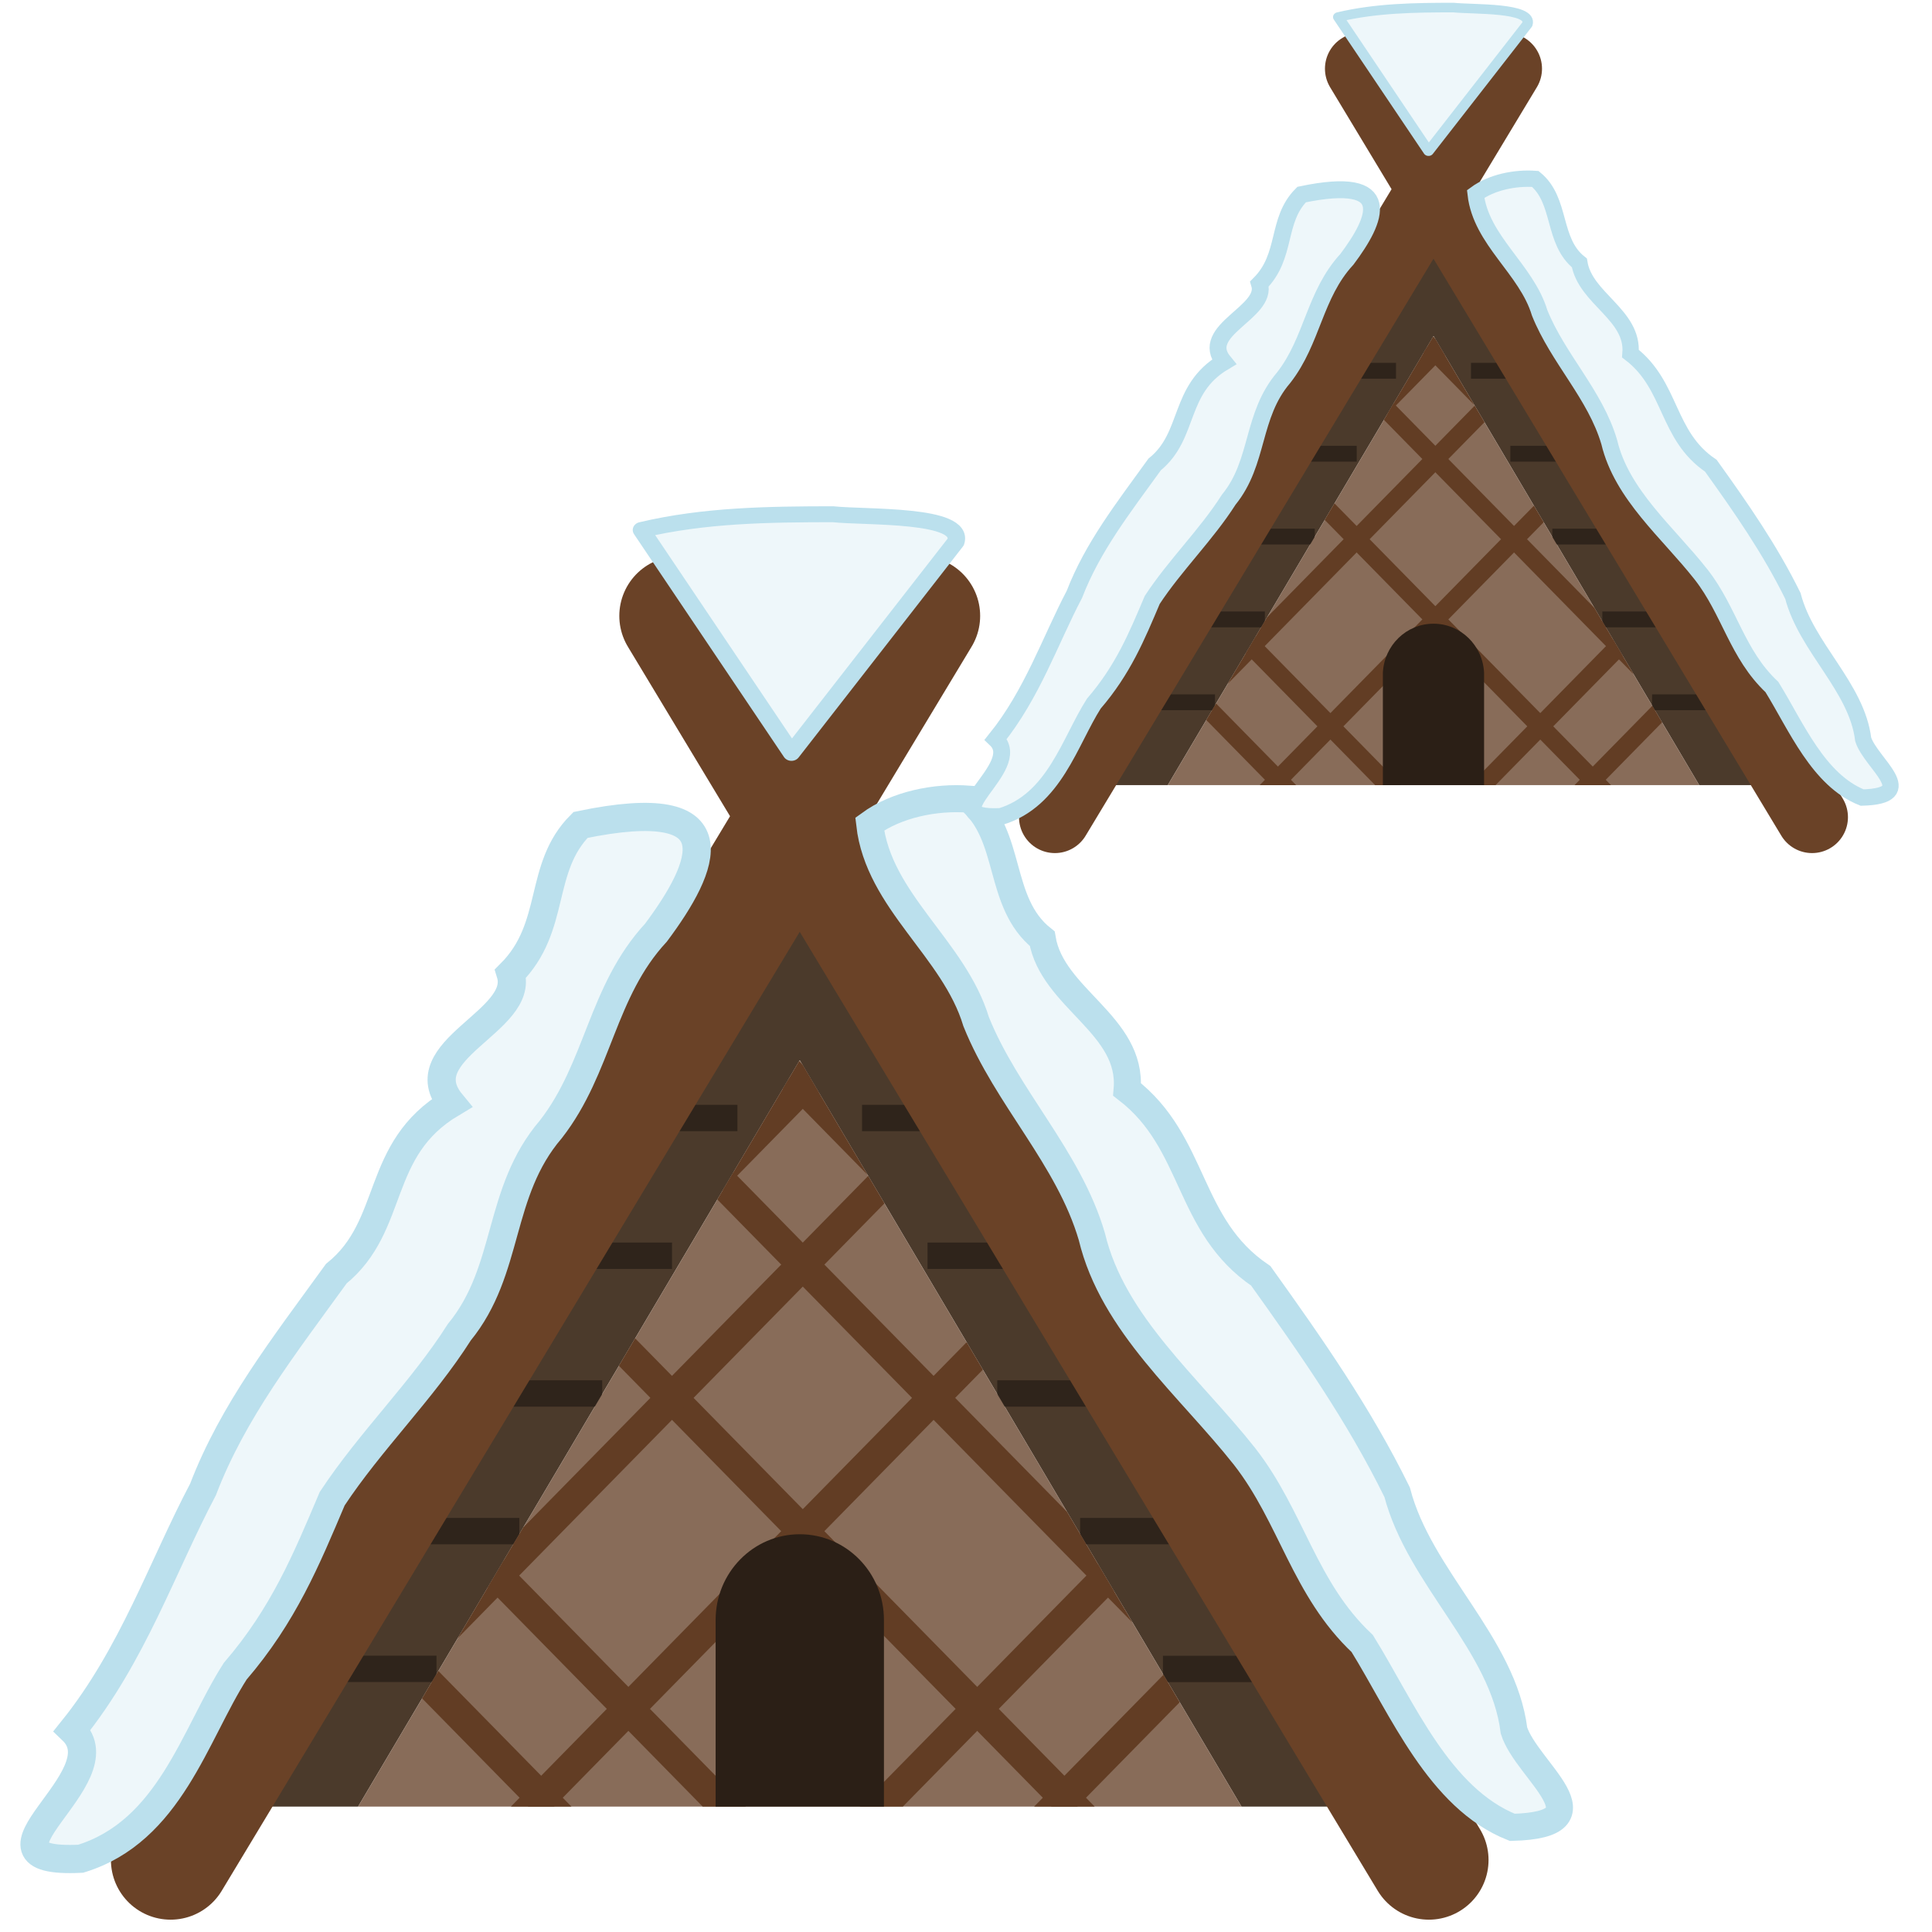
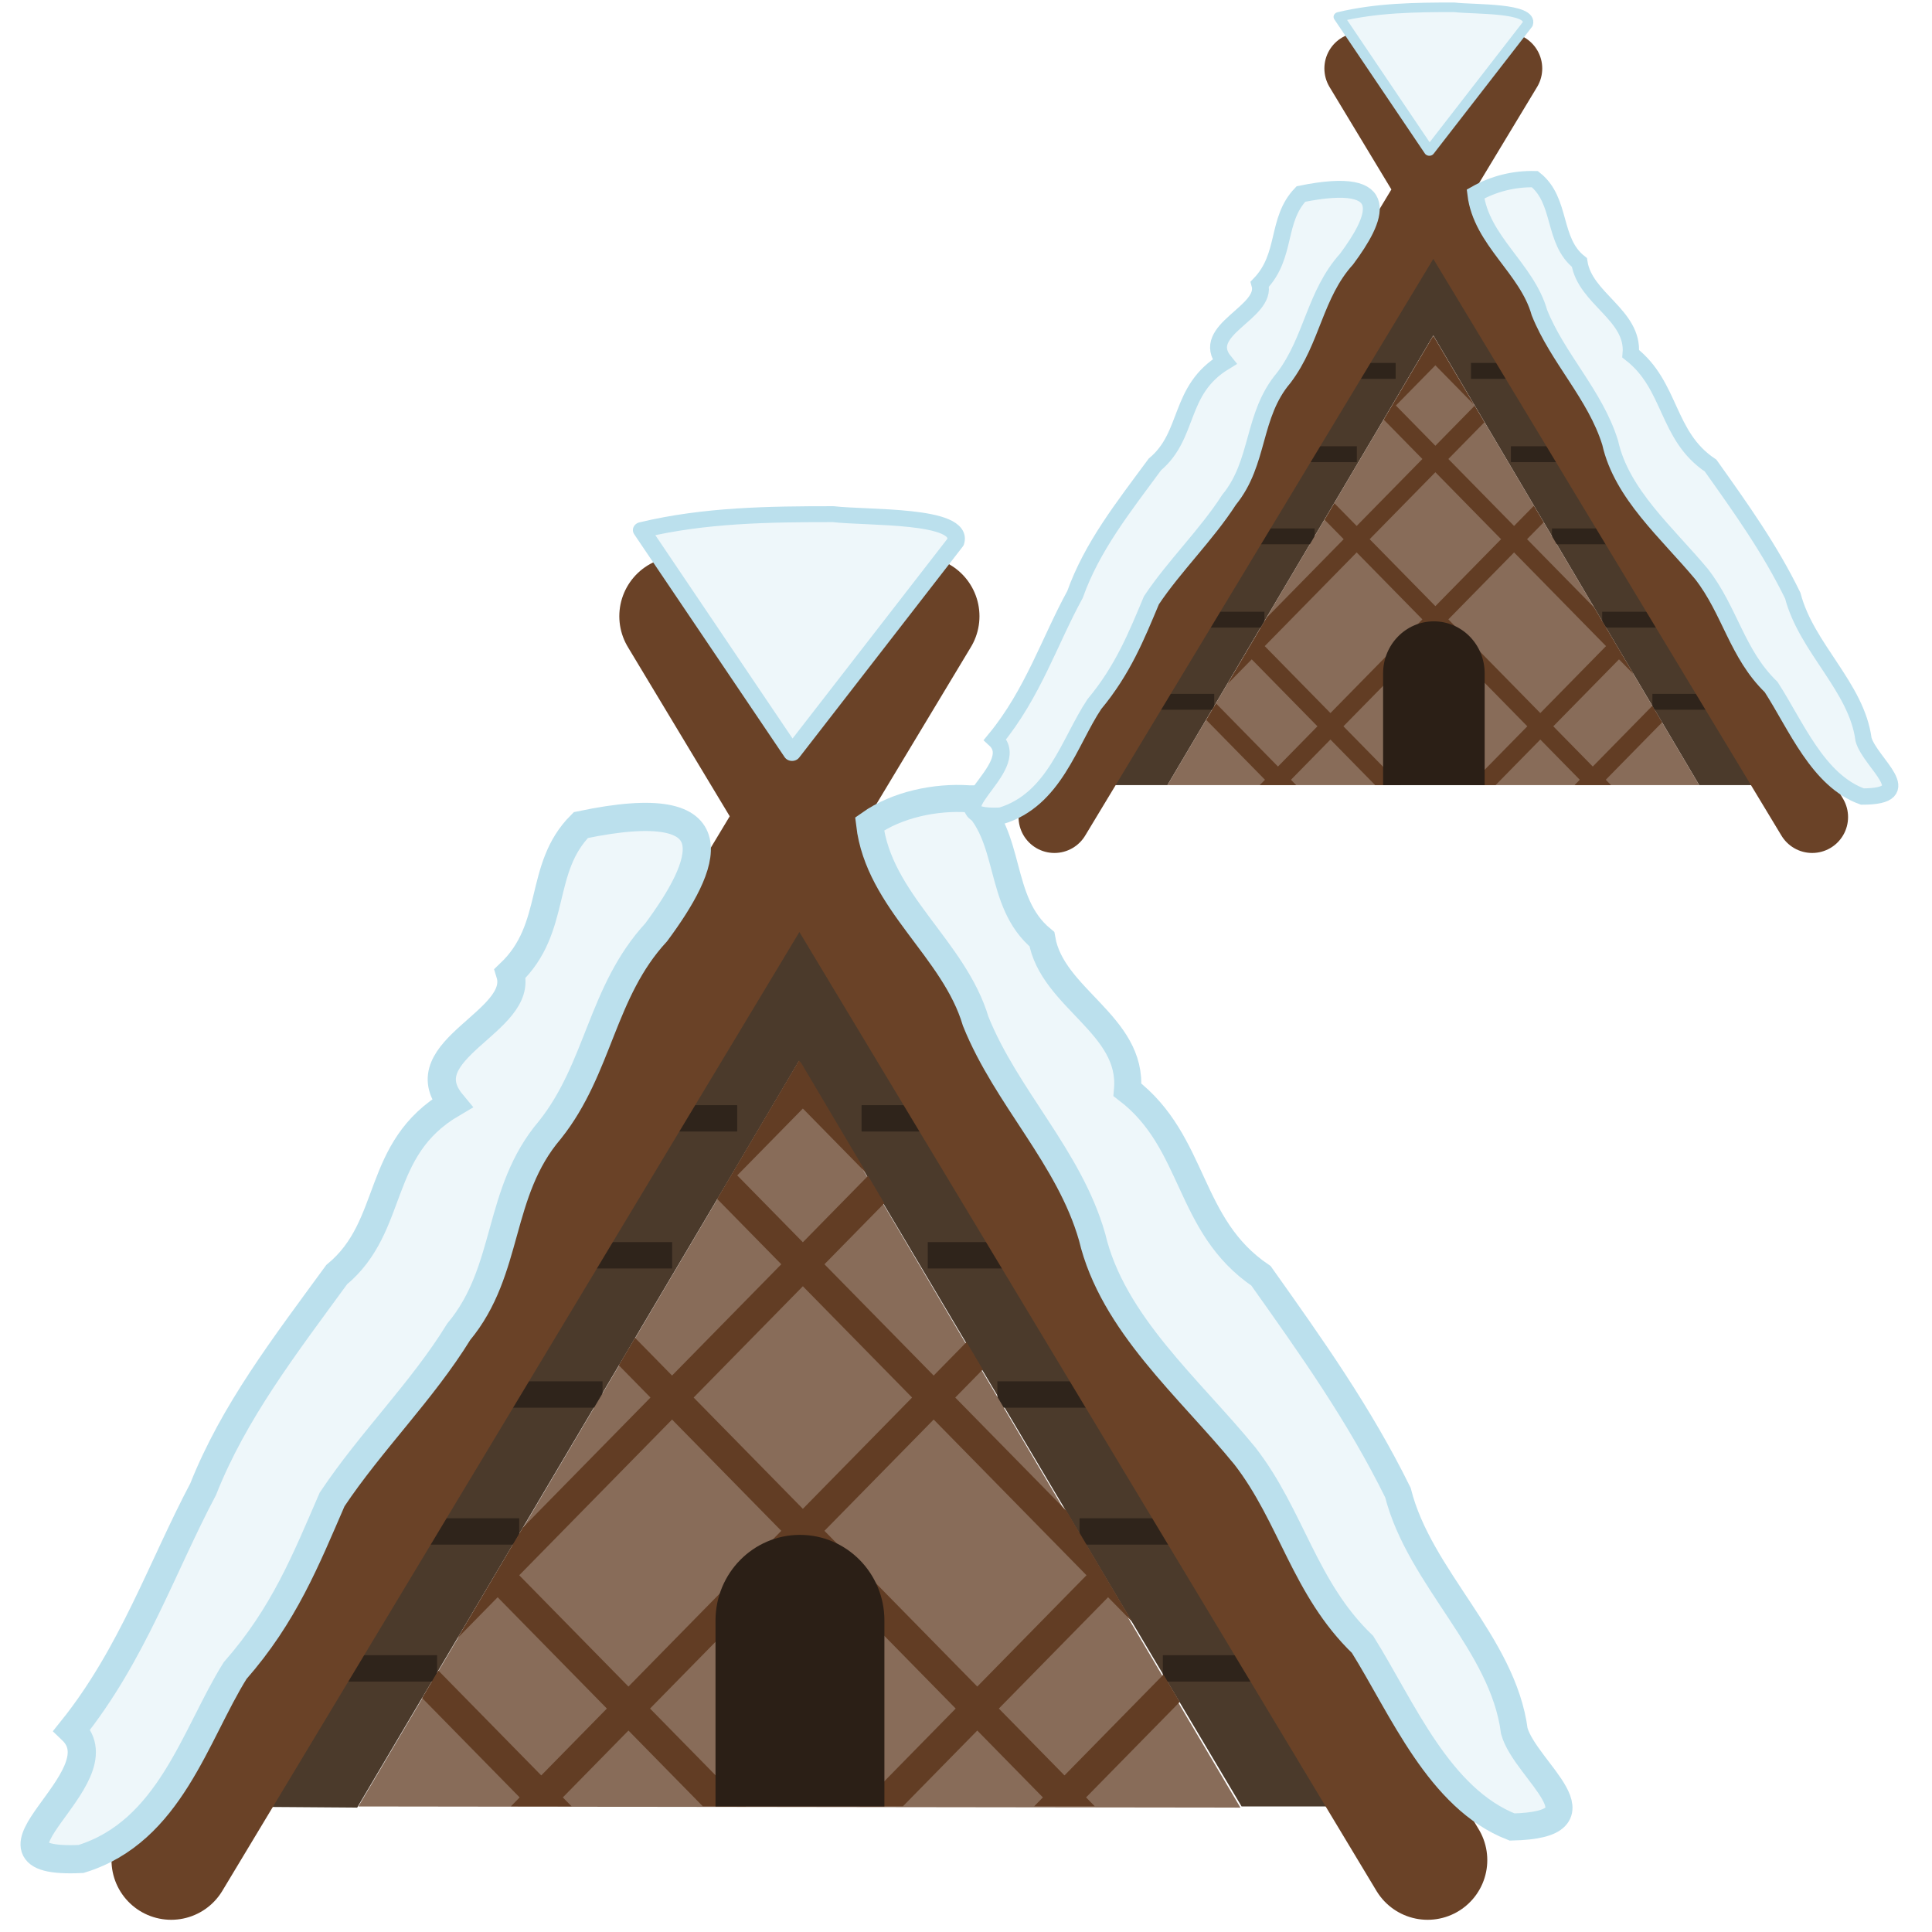
- <svg xmlns="http://www.w3.org/2000/svg" width="64" height="64" viewBox="0 0 16.93 16.93" version="1.1" id="svg2110">
-   <defs id="defs2088">
-     <clipPath id="gable">
-       <path d="M3.4 14.6 8.465 6.2l5.065 8.4z" id="path2085" />
+ <svg xmlns="http://www.w3.org/2000/svg" width="64" height="64" viewBox="0 0 16.93 16.93">
+   <defs>
+     <clipPath id="a">
+       <path d="m3.4 14.6 5.06-8.4 5.07 8.4z" />
    </clipPath>
-     <clipPath id="gable-0">
-       <path d="M 3.4,14.6 8.465,6.2 13.53,14.6 Z" id="path2085-1" />
+     <clipPath id="b">
+       <path d="m3.4 14.6 5.06-8.4 5.07 8.4Z" />
    </clipPath>
  </defs>
-   <path d="M 1.762,15.831 7.008,7.11 12.254,15.831 H 10.879 L 7.008,9.291 3.138,15.831 Z" id="path2090" style="fill:#4b3a2b;stroke-width:0.771" />
-   <path d="M 2.488,14.624 H 3.825 M 3.214,13.417 H 4.551 M 3.94,12.211 H 5.277 M 4.666,11.004 H 5.889 M 5.392,9.797 h 1.07 m 3.729,4.828 h 1.337 M 9.465,13.417 H 10.802 M 8.739,12.211 H 10.076 M 8.128,11.004 H 9.35 M 7.554,9.797 h 1.07" id="path2092" style="fill:none;stroke:#2f241b;stroke-width:0.231" />
-   <path d="M 1.495,16.299 8.066,5.397 M 12.521,16.299 5.95,5.397" id="path2104" style="fill:#eef7fa;fill-opacity:1;stroke:#6a4227;stroke-width:1.046;stroke-linecap:round;stroke-miterlimit:4;stroke-dasharray:none;stroke-opacity:1" />
-   <path style="fill:#eef7fa;fill-opacity:1;stroke:#bbe0ed;stroke-width:0.247px;stroke-linecap:butt;stroke-linejoin:miter;stroke-opacity:1" d="M 5.087,7.229 C 4.71,7.607 4.883,8.121 4.474,8.531 4.603,8.948 3.573,9.204 3.956,9.668 3.278,10.072 3.471,10.737 2.947,11.161 2.486,11.798 2.042,12.365 1.779,13.052 1.422,13.728 1.164,14.503 0.633,15.162 1.07,15.579 -0.36,16.339 0.707,16.288 1.488,16.048 1.706,15.2 2.061,14.645 2.486,14.151 2.685,13.666 2.911,13.133 3.246,12.625 3.7,12.186 4.025,11.674 4.472,11.128 4.353,10.45 4.827,9.896 5.248,9.356 5.271,8.688 5.748,8.173 6.18,7.595 6.469,6.941 5.087,7.229 Z" id="path2665-5" />
-   <path d="M 3.138,15.831 7.008,9.291 10.879,15.831 Z" id="path2094" style="fill:#886c59;fill-opacity:1;stroke-width:0.771" />
-   <path style="fill:#eef7fa;fill-opacity:1;stroke:#bbe0ed;stroke-width:0.237px;stroke-linecap:butt;stroke-linejoin:miter;stroke-opacity:1" d="m 8.492,7.003 c 0.385,0.318 0.241,0.904 0.641,1.223 0.087,0.524 0.792,0.753 0.744,1.321 0.606,0.468 0.52,1.193 1.171,1.633 0.445,0.622 0.86,1.215 1.195,1.896 0.196,0.753 0.93,1.328 1.024,2.089 0.112,0.353 0.847,0.825 -0.015,0.848 C 12.611,15.758 12.29,14.972 11.937,14.402 11.428,13.924 11.32,13.294 10.907,12.764 10.423,12.151 9.751,11.604 9.568,10.837 9.365,10.143 8.822,9.62 8.554,8.953 8.36,8.31 7.698,7.9 7.621,7.221 7.855,7.05 8.197,6.98 8.492,7.003 Z" id="path2665" />
-   <g clip-path="url(#gable)" id="g2100" transform="matrix(0.7641655,0,0,0.7786575,0.5393694,4.462924)" style="fill:none;stroke:#623d24;stroke-width:0.35;stroke-opacity:1">
-     <path d="m 2,9 8,8 M 2,11 8,17 M 4,7 13,16 M 6,6 l 9,9 m -7,-9 8,8" id="path2096" style="stroke:#623d24;stroke-opacity:1" />
-     <path d="m 15,9 -8,8 m 8,-6 -6,6 M 13,7 4,16 M 11,6 2,15 M 9,6 1,14" id="path2098" style="stroke:#623d24;stroke-opacity:1" />
+   <path d="m1.76 15.83 5.25-8.72 5.24 8.72h-1.37L7 9.3l-3.87 6.54Z" style="fill:#4b3a2b;stroke-width:.771" />
+   <path d="M2.49 14.62h1.34m-.62-1.2h1.34m-.61-1.2h1.34M4.67 11h1.22m-.5-1.2h1.07m3.73 4.82h1.34m-2.07-1.2h1.34m-2.06-1.2h1.34M8.13 11h1.22m-1.8-1.2h1.07" style="fill:none;stroke:#2f241b;stroke-width:.231" />
+   <path d="M1.5 16.3 8.06 5.4m4.45 10.9L5.95 5.4" style="fill:#eef7fa;fill-opacity:1;stroke:#6a4227;stroke-width:1.046;stroke-linecap:round;stroke-miterlimit:4;stroke-dasharray:none;stroke-opacity:1" />
+   <path d="M5.09 7.23c-.38.38-.2.9-.62 1.3.13.42-.9.67-.51 1.14-.68.4-.49 1.07-1.01 1.5-.46.63-.9 1.2-1.17 1.88-.36.68-.62 1.45-1.15 2.11.44.42-.99 1.18.08 1.13.78-.24 1-1.09 1.35-1.65.43-.49.62-.97.85-1.5.34-.51.79-.95 1.11-1.47.45-.54.33-1.22.8-1.77.43-.54.45-1.21.93-1.73.43-.58.72-1.23-.66-.94Z" style="fill:#eef7fa;fill-opacity:1;stroke:#bbe0ed;stroke-width:.247px;stroke-linecap:butt;stroke-linejoin:miter;stroke-opacity:1" />
+   <path d="M3.14 15.83 7 9.3l3.87 6.54Z" style="fill:#886c59;fill-opacity:1;stroke-width:.771" />
+   <path d="M8.5 7c.38.32.23.9.63 1.23.09.52.8.75.75 1.32.6.46.52 1.19 1.17 1.63.44.62.86 1.21 1.2 1.9.19.75.92 1.32 1.02 2.09.1.35.84.82-.02.84-.64-.25-.96-1.04-1.31-1.6-.51-.49-.62-1.12-1.03-1.65-.49-.6-1.16-1.16-1.34-1.92-.2-.7-.75-1.22-1.02-1.89-.19-.64-.85-1.05-.93-1.73.24-.17.58-.24.87-.22Z" style="fill:#eef7fa;fill-opacity:1;stroke:#bbe0ed;stroke-width:.237px;stroke-linecap:butt;stroke-linejoin:miter;stroke-opacity:1" />
+   <g clip-path="url(#a)" style="fill:none;stroke:#623d24;stroke-width:.35;stroke-opacity:1" transform="matrix(.76417 0 0 .77866 .54 4.46)">
+     <path d="m2 9 8 8m-8-6 6 6M4 7l9 9M6 6l9 9M8 6l8 8m-1-5-8 8m8-6-6 6m4-10-9 9m7-10-9 9m7-9-8 8" style="stroke:#623d24;stroke-opacity:1" />
  </g>
-   <path d="m 6.271,15.831 v -1.635 a 0.737,0.751 0 0 1 1.475,0 v 1.635 z" id="path2102" style="fill:#2b1f16;stroke-width:0.771" />
-   <g id="g2661" transform="matrix(0.7663198,0,0,-0.697582,0.4485977,8.969259)">
-     <path style="fill:#eef7fa" d="M 8.465,3.4 C 7.893,4.333 7.322,5.267 6.75,6.2 7.472,6.388 8.209,6.397 8.938,6.398 9.327,6.354 10.448,6.407 10.344,6.05 9.718,5.167 9.091,4.283 8.465,3.4 Z" id="path2106" />
-     <path style="fill:none;stroke:#bbe0ed;stroke-width:0.2;stroke-linejoin:round" d="M 8.465,3.4 C 7.893,4.333 7.322,5.267 6.75,6.2 7.472,6.388 8.209,6.397 8.938,6.398 9.327,6.354 10.448,6.407 10.344,6.05 9.718,5.167 9.091,4.283 8.465,3.4 Z" id="path2108" />
+   <path d="M6.27 15.83V14.2a.74.75 0 0 1 1.48 0v1.63z" style="fill:#2b1f16;stroke-width:.771" />
+   <path d="M8.47 3.4 6.75 6.2c.72.19 1.46.2 2.19.2.39-.05 1.5 0 1.4-.35z" style="fill:#eef7fa" transform="matrix(.76632 0 0 -.69758 .45 8.97)" />
+   <path d="M8.47 3.4 6.75 6.2c.72.19 1.46.2 2.19.2.39-.05 1.5 0 1.4-.35z" style="fill:none;stroke:#bbe0ed;stroke-width:.2;stroke-linejoin:round" transform="matrix(.76632 0 0 -.69758 .45 8.97)" />
+   <path d="m9.4 6.88 3.16-5.25 3.16 5.25h-.83l-2.33-3.94-2.33 3.94Z" style="fill:#4b3a2b;stroke-width:.464" />
+   <path d="M9.84 6.15h.8m-.36-.72h.8m-.36-.73h.8m-.37-.72h.74m-.3-.73h.64m2.25 2.9h.8m-1.24-.72h.8M13.6 4.7h.8m-1.16-.72h.73m-1.08-.73h.64" style="fill:none;stroke:#2f241b;stroke-width:.139" />
+   <path d="M9.24 7.16 13.2.6m2.68 6.56L11.92.6" style="fill:#eef7fa;fill-opacity:1;stroke:#6a4227;stroke-width:.629;stroke-linecap:round;stroke-miterlimit:4;stroke-dasharray:none;stroke-opacity:1" />
+   <path d="M11.4 1.7c-.22.23-.12.54-.36.79.07.25-.54.4-.31.68-.41.25-.3.64-.61.9-.28.38-.55.72-.7 1.14-.22.4-.37.87-.7 1.27.27.25-.6.7.05.67.47-.14.6-.65.82-.98.25-.3.37-.6.5-.91.2-.3.48-.57.68-.88.27-.33.2-.74.48-1.07.25-.33.27-.73.55-1.04.26-.35.44-.74-.4-.57Z" style="fill:#eef7fa;fill-opacity:1;stroke:#bbe0ed;stroke-width:.148px;stroke-linecap:butt;stroke-linejoin:miter;stroke-opacity:1" />
+   <path d="m10.23 6.88 2.33-3.94 2.33 3.94Z" style="fill:#886c59;fill-opacity:1;stroke-width:.464" />
+   <path d="M13.45 1.57c.24.19.15.54.39.73.05.32.48.46.45.8.36.28.31.72.7.98.27.38.52.73.72 1.14.12.46.56.8.62 1.26.06.21.5.5-.01.5-.39-.14-.58-.62-.8-.96-.3-.29-.36-.67-.61-.99-.3-.36-.7-.7-.8-1.15-.13-.42-.46-.74-.62-1.14-.11-.39-.51-.63-.56-1.04a1 1 0 0 1 .52-.13Z" style="fill:#eef7fa;fill-opacity:1;stroke:#bbe0ed;stroke-width:.143px;stroke-linecap:butt;stroke-linejoin:miter;stroke-opacity:1" />
+   <g clip-path="url(#b)" style="fill:none;stroke:#623d24;stroke-width:.35;stroke-opacity:1" transform="matrix(.45977 0 0 .46849 8.67 .04)">
+     <path d="m2 9 8 8m-8-6 6 6M4 7l9 9M6 6l9 9M8 6l8 8m-1-5-8 8m8-6-6 6m4-10-9 9m7-10-9 9m7-9-8 8" style="stroke:#623d24;stroke-opacity:1" />
  </g>
-   <path d="M 9.405,6.88 12.562,1.633 15.718,6.88 H 14.89 L 12.562,2.945 10.233,6.88 Z" id="path2090-6" style="fill:#4b3a2b;stroke-width:0.464" />
-   <path d="M 9.842,6.154 H 10.647 M 10.279,5.428 h 0.805 M 10.716,4.702 h 0.805 M 11.153,3.976 h 0.736 M 11.589,3.249 h 0.644 m 2.244,2.905 h 0.805 m -1.241,-0.726 h 0.805 M 13.603,4.702 h 0.805 M 13.235,3.976 h 0.736 M 12.89,3.249 h 0.644" id="path2092-3" style="fill:none;stroke:#2f241b;stroke-width:0.139" />
-   <path d="M 9.244,7.161 13.198,0.602 M 15.879,7.161 11.925,0.602" id="path2104-7" style="fill:#eef7fa;fill-opacity:1;stroke:#6a4227;stroke-width:0.629;stroke-linecap:round;stroke-miterlimit:4;stroke-dasharray:none;stroke-opacity:1" />
-   <path style="fill:#eef7fa;fill-opacity:1;stroke:#bbe0ed;stroke-width:0.148px;stroke-linecap:butt;stroke-linejoin:miter;stroke-opacity:1" d="m 11.406,1.705 c -0.226,0.227 -0.123,0.536 -0.369,0.783 0.077,0.251 -0.542,0.405 -0.312,0.684 -0.408,0.243 -0.292,0.643 -0.607,0.898 C 9.841,4.454 9.574,4.795 9.415,5.208 9.201,5.615 9.046,6.081 8.726,6.478 8.989,6.728 8.129,7.185 8.771,7.155 9.24,7.011 9.372,6.501 9.585,6.166 9.841,5.869 9.961,5.578 10.097,5.257 10.298,4.951 10.571,4.687 10.767,4.379 11.036,4.05 10.964,3.642 11.249,3.309 11.503,2.984 11.517,2.582 11.803,2.272 12.064,1.925 12.237,1.531 11.406,1.705 Z" id="path2665-5-6" />
-   <path d="M 10.233,6.88 12.562,2.945 14.89,6.88 Z" id="path2094-3" style="fill:#886c59;fill-opacity:1;stroke-width:0.464" />
-   <path style="fill:#eef7fa;fill-opacity:1;stroke:#bbe0ed;stroke-width:0.143px;stroke-linecap:butt;stroke-linejoin:miter;stroke-opacity:1" d="m 13.454,1.568 c 0.232,0.191 0.145,0.544 0.386,0.736 0.052,0.315 0.477,0.453 0.448,0.795 0.365,0.281 0.313,0.718 0.704,0.982 0.268,0.374 0.517,0.731 0.719,1.141 0.118,0.453 0.56,0.799 0.616,1.257 0.067,0.212 0.509,0.496 -0.009,0.51 C 15.933,6.836 15.739,6.363 15.527,6.02 15.221,5.733 15.156,5.353 14.907,5.035 14.617,4.666 14.212,4.337 14.102,3.875 13.98,3.458 13.653,3.143 13.492,2.742 13.375,2.355 12.977,2.108 12.931,1.7 13.071,1.597 13.277,1.555 13.454,1.568 Z" id="path2665-8" />
-   <g clip-path="url(#gable-0)" id="g2100-5" transform="matrix(0.4597679,0,0,0.4684871,8.669763,0.04023218)" style="fill:none;stroke:#623d24;stroke-width:0.35;stroke-opacity:1">
-     <path d="m 2,9 8,8 M 2,11 8,17 M 4,7 13,16 M 6,6 l 9,9 m -7,-9 8,8" id="path2096-1" style="stroke:#623d24;stroke-opacity:1" />
-     <path d="m 15,9 -8,8 m 8,-6 -6,6 M 13,7 4,16 M 11,6 2,15 M 9,6 1,14" id="path2098-2" style="stroke:#623d24;stroke-opacity:1" />
-   </g>
-   <path d="M 12.118,6.88 V 5.896 a 0.444,0.452 0 0 1 0.887,0 V 6.88 Z" id="path2102-2" style="fill:#2b1f16;stroke-width:0.464" />
-   <g id="g2661-6" transform="matrix(0.461064,0,0,-0.4197072,8.615149,2.751514)">
-     <path style="fill:#eef7fa" d="M 8.465,3.4 C 7.893,4.333 7.322,5.267 6.75,6.2 7.472,6.388 8.209,6.397 8.938,6.398 9.327,6.354 10.448,6.407 10.344,6.05 9.718,5.167 9.091,4.283 8.465,3.4 Z" id="path2106-1" />
-     <path style="fill:none;stroke:#bbe0ed;stroke-width:0.2;stroke-linejoin:round" d="M 8.465,3.4 C 7.893,4.333 7.322,5.267 6.75,6.2 7.472,6.388 8.209,6.397 8.938,6.398 9.327,6.354 10.448,6.407 10.344,6.05 9.718,5.167 9.091,4.283 8.465,3.4 Z" id="path2108-0" />
-   </g>
+   <path d="M12.12 6.88V5.9a.44.45 0 0 1 .89 0v.98Z" style="fill:#2b1f16;stroke-width:.464" />
+   <path d="M8.47 3.4 6.75 6.2c.72.19 1.46.2 2.19.2.39-.05 1.5 0 1.4-.35z" style="fill:#eef7fa" transform="matrix(.46106 0 0 -.4197 8.62 2.75)" />
+   <path d="M8.47 3.4 6.75 6.2c.72.19 1.46.2 2.19.2.39-.05 1.5 0 1.4-.35z" style="fill:none;stroke:#bbe0ed;stroke-width:.2;stroke-linejoin:round" transform="matrix(.46106 0 0 -.4197 8.62 2.75)" />
</svg>
